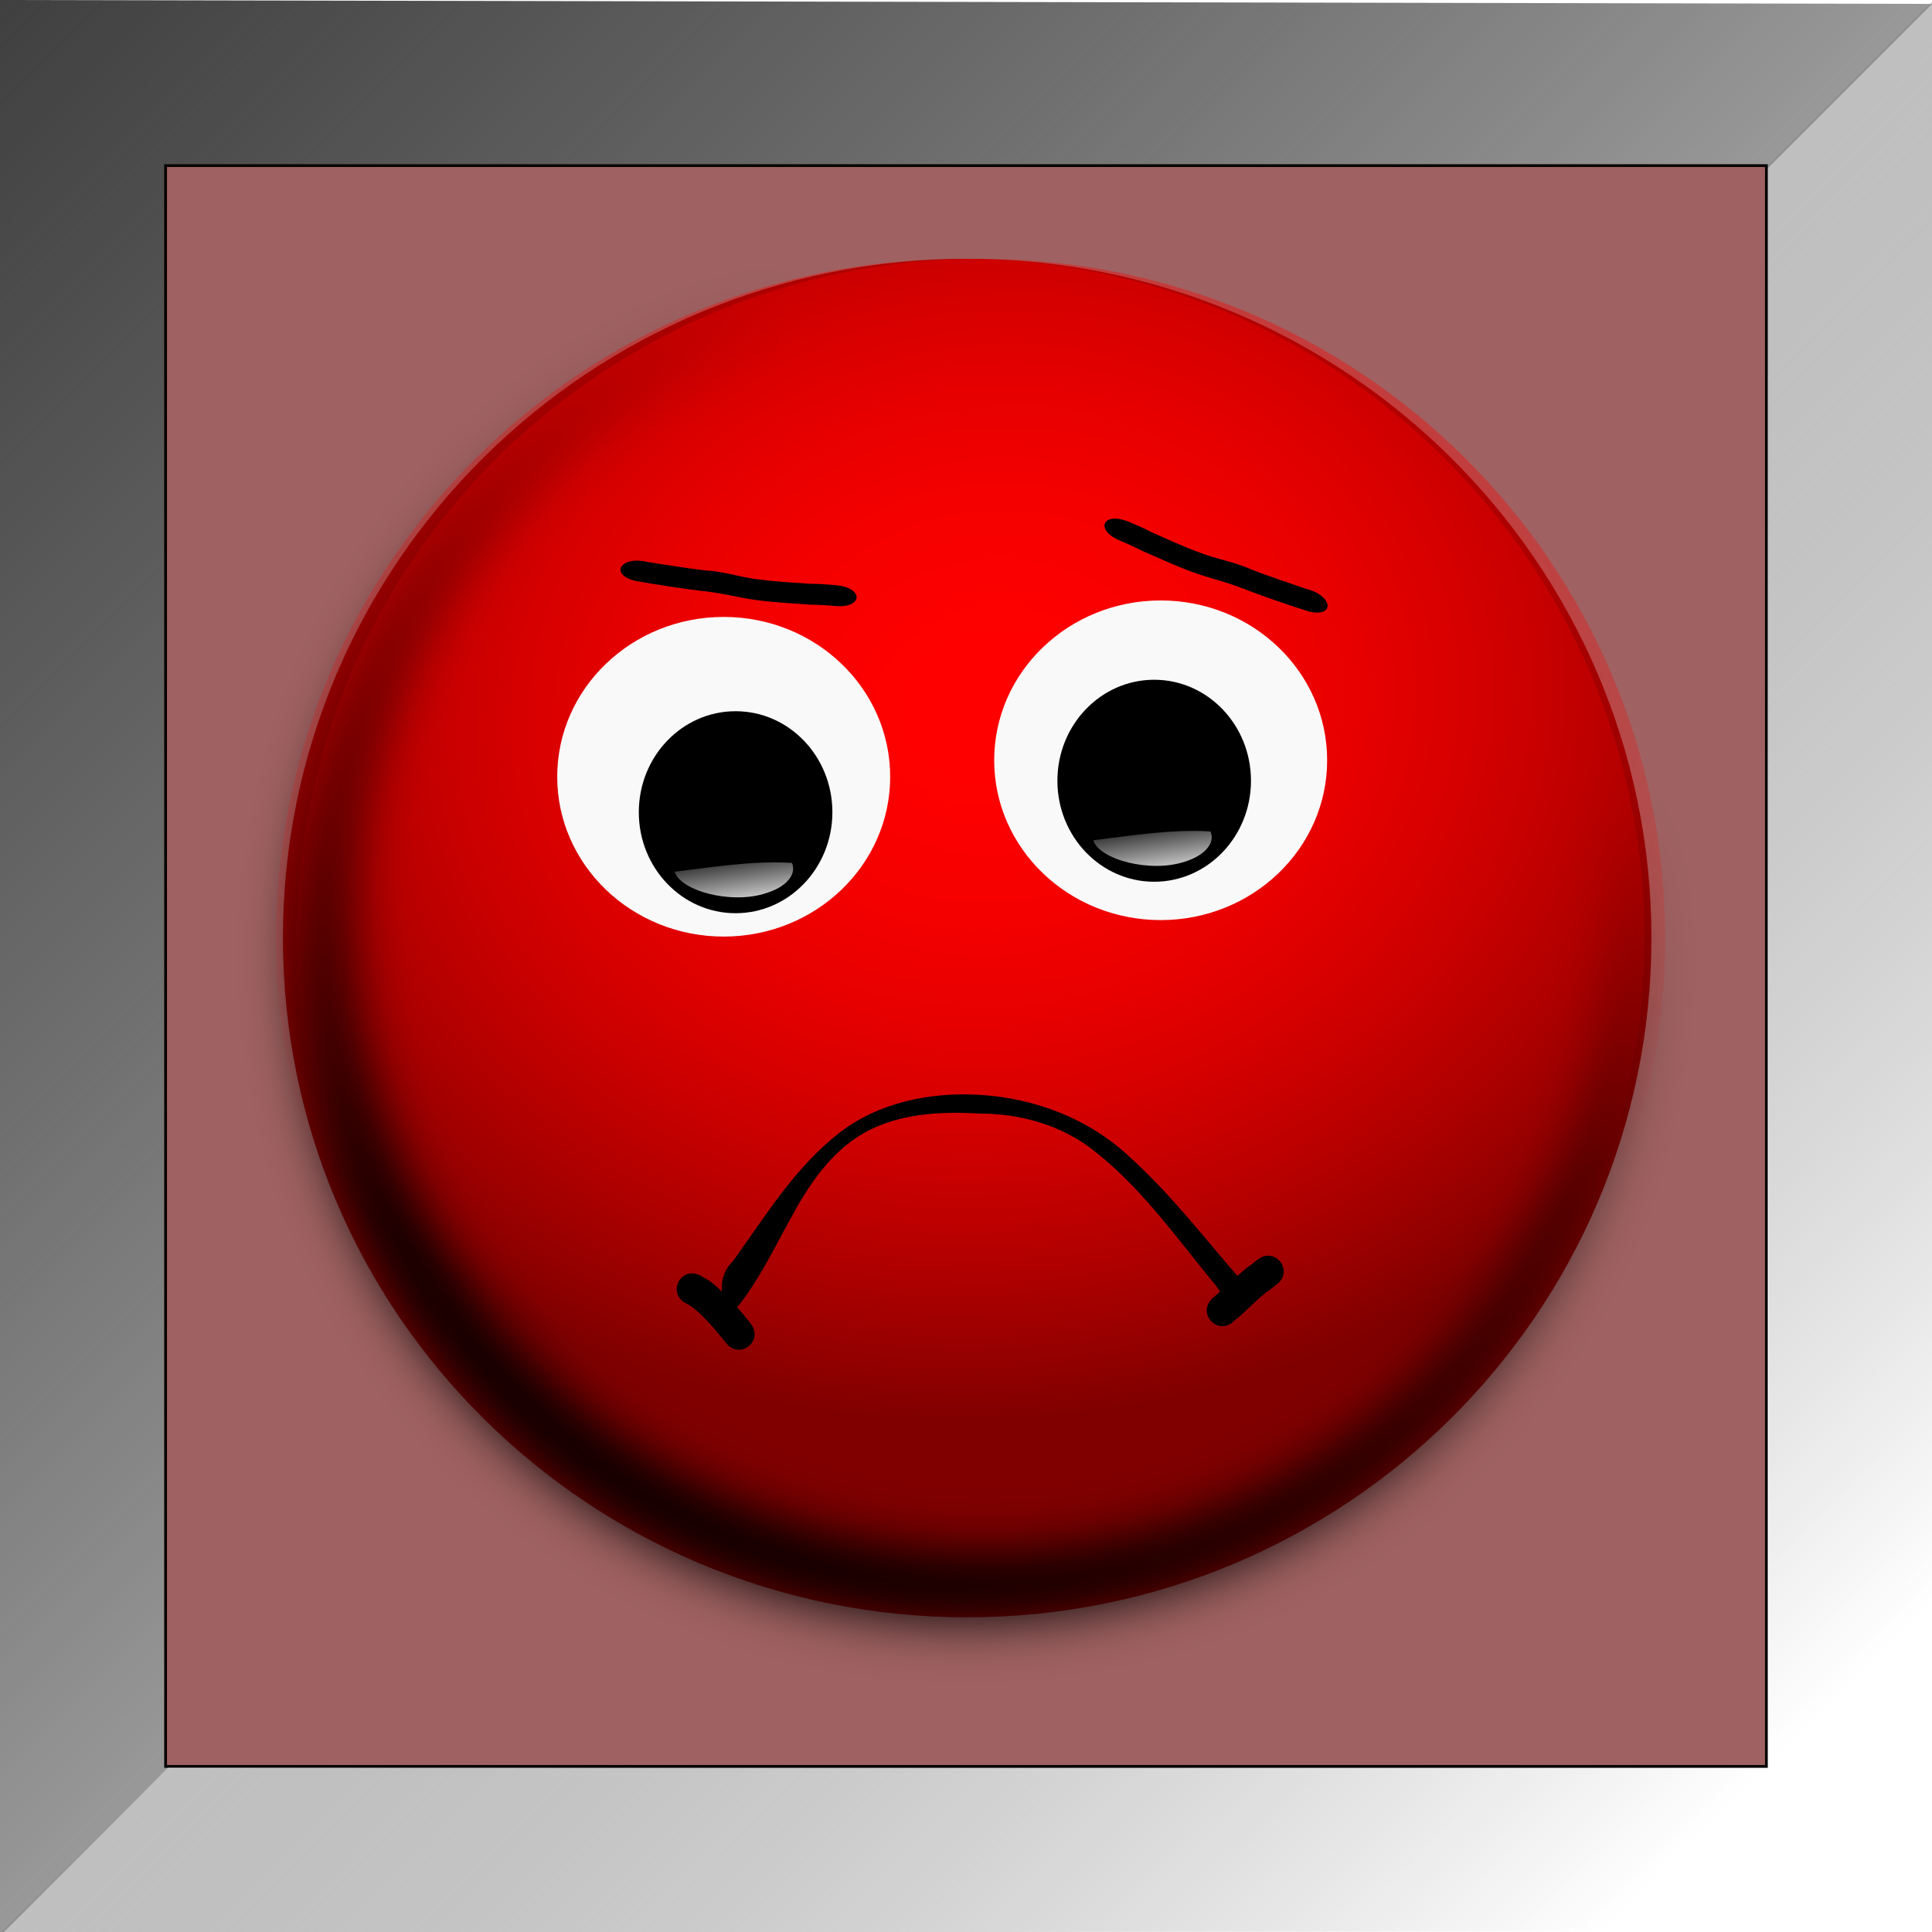
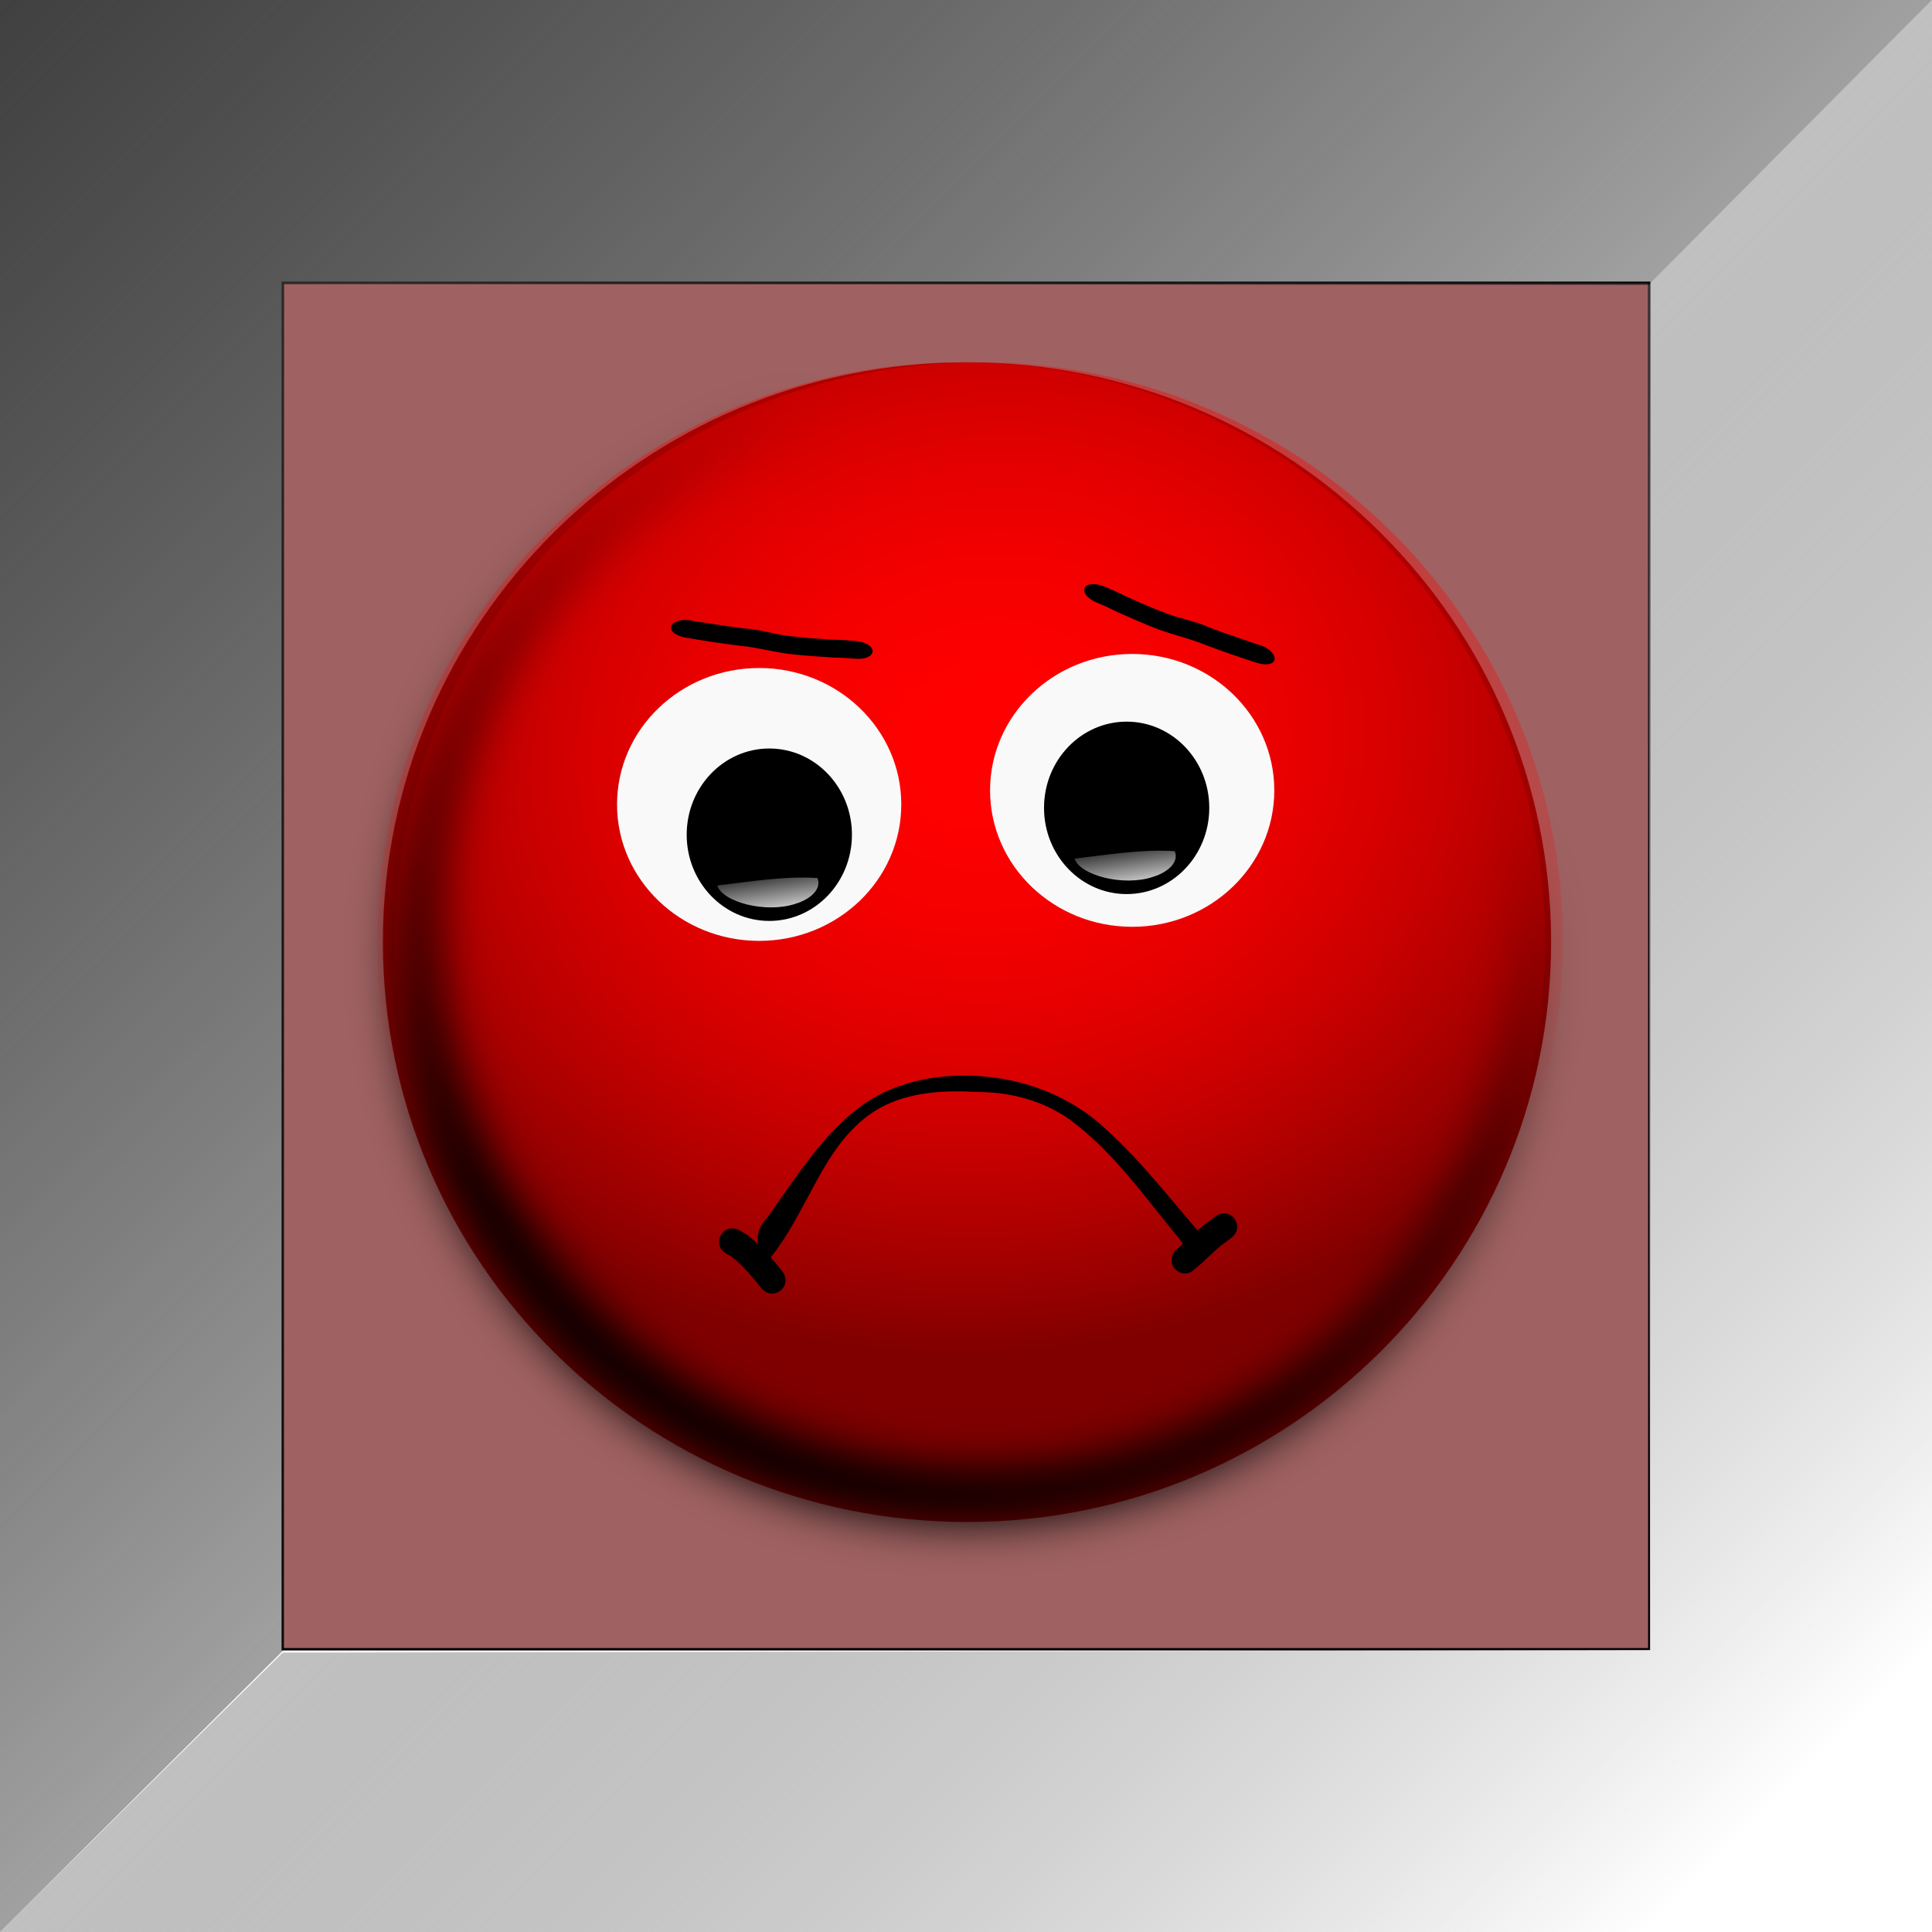
- <svg xmlns="http://www.w3.org/2000/svg" xmlns:xlink="http://www.w3.org/1999/xlink" version="1.1" viewBox="0 0 700 700" id="svg71" width="700" height="700">
+ <svg xmlns="http://www.w3.org/2000/svg" xmlns:xlink="http://www.w3.org/1999/xlink" version="1.1" viewBox="0 0 820 820" id="svg71" width="820" height="820">
  <defs id="defs23">
-     <linearGradient id="linearGradient4658">
-       <stop id="stop4654" offset="0" style="stop-color:#404040;stop-opacity:1" />
-       <stop id="stop4656" offset="1" style="stop-color:#000000;stop-opacity:0" />
-     </linearGradient>
-     <linearGradient id="linearGradient4646">
-       <stop style="stop-color:#ffffff;stop-opacity:1;" offset="0" id="stop4642" />
-       <stop style="stop-color:#000000;stop-opacity:0" offset="1" id="stop4644" />
-     </linearGradient>
    <filter id="f1" width="1.234" y="-0.135" x="-0.117" height="1.271" style="color-interpolation-filters:sRGB">
      <feGaussianBlur stdDeviation="9.732" id="feGaussianBlur2" />
    </filter>
    <radialGradient id="g1" xlink:href="#g2" gradientUnits="userSpaceOnUse" cy="1027.7" cx="-297.84" gradientTransform="matrix(0.66095,-0.084587,0.072013,0.5627,880.67,-1090.9)" r="251.32" />
    <linearGradient id="g2">
      <stop stop-color="#ff0" offset="0" id="stop6" />
      <stop stop-color="#ff0" stop-opacity="0" offset="1" id="stop8" />
    </linearGradient>
    <filter id="f2" style="color-interpolation-filters:sRGB">
      <feGaussianBlur stdDeviation="10.016" id="feGaussianBlur11" />
    </filter>
    <radialGradient id="g3" xlink:href="#g2" gradientUnits="userSpaceOnUse" cy="1027.7" cx="-297.84" gradientTransform="matrix(0.66095,-0.084587,0.072013,0.5627,876.52,-1090.9)" r="251.32" />
    <linearGradient id="g4" x1="157.19" xlink:href="#g5" gradientUnits="userSpaceOnUse" y1="101" gradientTransform="matrix(-0.53106,0.20844,-0.29276,-0.3781,494.56,593.87)" x2="151.48" y2="128.89" />
    <linearGradient id="g5">
      <stop stop-color="#FFF" offset="0" id="stop16" />
      <stop stop-color="#FFF" stop-opacity="0" offset="1" id="stop18" />
    </linearGradient>
    <linearGradient id="g6" x1="157.19" xlink:href="#g5" gradientUnits="userSpaceOnUse" y1="101" gradientTransform="matrix(-0.462,0.19324,-0.25469,-0.35053,537.97,593.21)" x2="151.48" y2="128.89" />
    <linearGradient id="g7" x1="240.85" xlink:href="#g5" gradientUnits="userSpaceOnUse" y1="-35.273" gradientTransform="matrix(3.094307,0,0,3.094307,-185.8967,-100.7884)" x2="178.74" y2="205.58" />
-     <linearGradient xlink:href="#linearGradient4646" id="linearGradient4648" x1="59.646" y1="59.646" x2="640" y2="641.414" gradientUnits="userSpaceOnUse" spreadMethod="pad" gradientTransform="rotate(180,350.1768,350.1768)" />
-     <linearGradient xlink:href="#linearGradient4658" id="linearGradient4652" gradientUnits="userSpaceOnUse" x1="-0.707" y1="2.121" x2="639.293" y2="642.121" spreadMethod="pad" gradientTransform="translate(0.7071,-0.7071)" />
    <filter style="color-interpolation-filters:sRGB" id="f1-8" width="1.234" y="-0.135" x="-0.117" height="1.271">
      <feGaussianBlur stdDeviation="9.732" id="feGaussianBlur4660" />
    </filter>
    <radialGradient id="g1-5" xlink:href="#g2" gradientUnits="userSpaceOnUse" cy="1027.7" cx="-297.84" gradientTransform="matrix(1.190651,-0.1523771,0.129726,1.013661,583.4376,-820.6556)" r="251.32" />
    <filter style="color-interpolation-filters:sRGB" id="f2-0">
      <feGaussianBlur stdDeviation="10.016" id="feGaussianBlur4669" />
    </filter>
    <radialGradient id="g3-9" xlink:href="#g2" gradientUnits="userSpaceOnUse" cy="1027.7" cx="-297.84" gradientTransform="matrix(1.190651,-0.1523771,0.129726,1.013661,575.9617,-820.6556)" r="251.32" />
    <filter style="color-interpolation-filters:sRGB" id="f1-84" width="1.234" y="-0.135" x="-0.117" height="1.271">
      <feGaussianBlur stdDeviation="9.732" id="feGaussianBlur5316" />
    </filter>
    <radialGradient id="g1-7" xlink:href="#g2-6" gradientUnits="userSpaceOnUse" cy="1027.7" cx="-297.84" gradientTransform="matrix(1.551184,-0.1985172,0.1690073,1.320601,-773.7363,-1866.488)" r="251.32" />
    <linearGradient id="g2-6">
      <stop stop-color="#0F0" offset="0" id="stop5320" />
      <stop stop-color="#0F0" stop-opacity="0" offset="1" id="stop5322" />
    </linearGradient>
    <filter style="color-interpolation-filters:sRGB" id="f2-8">
      <feGaussianBlur stdDeviation="10.016" id="feGaussianBlur5325" />
    </filter>
    <radialGradient id="g3-96" xlink:href="#g2-6" gradientUnits="userSpaceOnUse" cy="1027.7" cx="-297.84" gradientTransform="matrix(1.551184,-0.1985172,0.1690073,1.320601,-783.4759,-1866.488)" r="251.32" />
    <linearGradient id="g4-3" x1="157.19" xlink:href="#g5" gradientUnits="userSpaceOnUse" y1="101" gradientTransform="matrix(-2.009158,0.5419462,-1.107596,-0.9830695,-757.7774,-337.9523)" x2="151.48" y2="128.89" />
    <linearGradient id="g6-9" x1="157.19" xlink:href="#g5" gradientUnits="userSpaceOnUse" y1="101" gradientTransform="matrix(-2.009158,0.5419462,-1.107596,-0.9830695,-561.0602,-352.7377)" x2="151.48" y2="128.89" />
    <linearGradient id="g7-6" x1="240.85" xlink:href="#g5" gradientUnits="userSpaceOnUse" y1="-35.273" gradientTransform="matrix(4.03127,0,0,4.03127,-1776.027,-928.6435)" x2="178.74" y2="205.58" />
    <filter style="color-interpolation-filters:sRGB" id="f1-5" width="1.234" y="-0.135" x="-0.117" height="1.271">
      <feGaussianBlur stdDeviation="9.732" id="feGaussianBlur1999" />
    </filter>
    <radialGradient id="g1-9" xlink:href="#g2-3" gradientUnits="userSpaceOnUse" cy="1027.7" cx="-297.84" gradientTransform="matrix(1.5531,-0.1987625,0.1692162,1.322232,1304.679,-1192.286)" r="251.32" />
    <linearGradient id="g2-3">
      <stop stop-color="#F00" offset="0" id="stop2003" />
      <stop stop-color="#F00" stop-opacity="0" offset="1" id="stop2005" />
    </linearGradient>
    <filter style="color-interpolation-filters:sRGB" id="f2-4">
      <feGaussianBlur stdDeviation="10.016" id="feGaussianBlur2008" />
    </filter>
    <radialGradient id="g3-6" xlink:href="#g2-3" gradientUnits="userSpaceOnUse" cy="1027.7" cx="-297.84" gradientTransform="matrix(1.5531,-0.1987625,0.1692162,1.322232,1294.927,-1192.286)" r="251.32" />
    <linearGradient id="g4-2" x1="157.19" xlink:href="#g5" gradientUnits="userSpaceOnUse" y1="101" gradientTransform="matrix(-2.01164,0.5426158,-1.108965,-0.9842842,1320.657,337.9037)" x2="151.48" y2="128.89" />
    <linearGradient id="g6-5" x1="157.19" xlink:href="#g5" gradientUnits="userSpaceOnUse" y1="101" gradientTransform="matrix(-2.01164,0.5426158,-1.108965,-0.9842842,1517.617,323.335)" x2="151.48" y2="128.89" />
    <linearGradient id="g7-3" x1="240.85" xlink:href="#g5" gradientUnits="userSpaceOnUse" y1="-35.273" gradientTransform="matrix(4.036251,0,0,4.036251,301.1495,-253.306)" x2="178.74" y2="205.58" />
+     <linearGradient xlink:href="#linearGradient4658" id="linearGradient4652" gradientUnits="userSpaceOnUse" x1="-60.354" y1="-58.939" x2="639.293" y2="642.121" spreadMethod="pad" gradientTransform="rotate(-90,349.2929,350.7071)" />
+     <linearGradient id="linearGradient4658">
+       <stop id="stop4654" offset="0" style="stop-color:#404040;stop-opacity:1" />
+       <stop id="stop4656" offset="1" style="stop-color:#000000;stop-opacity:0" />
+     </linearGradient>
+     <linearGradient xlink:href="#linearGradient4646" id="linearGradient4648" x1="-0.354" y1="1.061" x2="640" y2="641.414" gradientUnits="userSpaceOnUse" spreadMethod="pad" gradientTransform="rotate(90,350,350.7071)" />
+     <linearGradient id="linearGradient4646">
+       <stop style="stop-color:#ffffff;stop-opacity:1;" offset="0" id="stop4642" />
+       <stop style="stop-color:#000000;stop-opacity:0" offset="1" id="stop4644" />
+     </linearGradient>
+     <filter style="color-interpolation-filters:sRGB" id="f2-0-3">
+       <feGaussianBlur stdDeviation="10.016" id="feGaussianBlur4669-1" />
+     </filter>
+     <radialGradient id="g1-7-9" xlink:href="#g2-6" gradientUnits="userSpaceOnUse" cy="1027.7" cx="-297.84" gradientTransform="matrix(1.551184,-0.1985172,0.1690073,1.320601,-773.7363,-1866.488)" r="251.32" />
+     <filter style="color-interpolation-filters:sRGB" id="f2-8-7">
+       <feGaussianBlur stdDeviation="10.016" id="feGaussianBlur5325-6" />
+     </filter>
+     <radialGradient id="g3-96-8" xlink:href="#g2-6" gradientUnits="userSpaceOnUse" cy="1027.7" cx="-297.84" gradientTransform="matrix(1.551184,-0.1985172,0.1690073,1.320601,-783.4759,-1866.488)" r="251.32" />
  </defs>
-   <g id="g9780">
-     <path id="path4650" d="m 0,701.414 60.707,-60.707 v -580 L 640,61.414 l 60,-60 L 0,0 Z" style="fill:url(#linearGradient4652);fill-opacity:1;stroke:none;stroke-width:1px;stroke-linecap:butt;stroke-linejoin:miter;stroke-opacity:1" />
-     <path style="fill:url(#linearGradient4648);fill-opacity:1;stroke:none;stroke-width:1px;stroke-linecap:butt;stroke-linejoin:miter;stroke-opacity:1" d="m 700.354,0.354 -60,60 0.707,579.293 -580.354,1.061 -60.354,59.646 700.707,-0.707 z" id="path3823" />
-   </g>
-   <rect style="fill:#9f6161;fill-opacity:1;stroke:#000000;stroke-opacity:1" id="rect3825" width="580" height="580" x="60" y="-640" transform="rotate(90)" />
-   <g id="g2286" transform="matrix(0.7700432,0,0,0.7700432,-418.5157,82.21081)">
+   <rect style="fill:#9f6161;fill-opacity:1;stroke:#000000;stroke-opacity:1" id="rect3825" width="580" height="580" x="120" y="-700" transform="rotate(90)" />
+   <g id="g2286" transform="matrix(0.7700432,0,0,0.7700432,-358.5157,142.2108)">
    <path id="path2024" d="m 1320.516,334.614 c 0,176.51 -144.141,319.596 -321.946,319.596 -177.807,0 -321.946,-143.089 -321.946,-319.596 0,-176.51 144.141,-319.596 321.946,-319.596 177.807,0 321.946,143.089 321.946,319.596 z" style="fill:#800000;stroke-width:2.35" />
    <path id="path2026" d="m 1327.002,334.614 c 0,176.51 -144.142,319.596 -321.946,319.596 -177.807,0 -321.946,-143.089 -321.946,-319.596 0,-176.51 144.141,-319.596 321.946,-319.596 177.807,0 321.946,143.089 321.946,319.596 z" style="fill:url(#g1-9);stroke-width:2.35" />
    <path id="path2028" transform="matrix(1.268892,0,0,1.274602,1336.988,-256.8307)" d="m -328.41,233.72 z m 0,0 c -73.616,18.458 -137.46,72.67 -166.19,143.09 -28.376,66.802 -24.561,146.75 11,210.25 34.527,63.934 98.89,110.76 170.41,123.56 71.41,13.761 148.29,-5.562 203.95,-52.582 50.759,-41.847 83.795,-105.02 87.805,-170.82 1.755,-25.83 -0.681,-51.881 -7.101,-76.879 14.473,67.312 -3.045,140.49 -46.656,193.62 -41.235,51.728 -105.3,84.875 -171.71,87.818 -64.77,3.591 -130.55,-20.397 -176.95,-65.704 -47.713,-45.689 -74.942,-112.32 -71.52,-178.71 2.882,-73.418 43.005,-143.78 104.18,-184.06 19.31,-12.828 40.577,-22.869 62.781,-29.594 z" style="filter:url(#f2-4)" />
    <path id="path2030" d="m 1317.25,334.614 c 0,176.51 -144.141,319.596 -321.946,319.596 -177.807,0 -321.946,-143.089 -321.946,-319.596 0,-176.51 144.141,-319.596 321.946,-319.596 177.807,0 321.946,143.089 321.946,319.596 z" style="fill:url(#g3-6);stroke-width:2.35" />
    <g id="g2038" transform="matrix(2.910697,0,0,-2.910697,1054.542,1604.046)">
      <path id="path2032" d="m -57.25,375.91 c -2.367,1.979 -2.066,5.954 0.125,7.938 5.268,7.326 10.07,15.253 17.307,20.852 6.295,4.847 14.53,6.516 22.339,6.097 9.029,-0.455 18.028,-3.876 24.62,-10.152 7.006,-6.34 12.694,-13.94 18.921,-20.99 0.645,-1.208 -0.299,-3.123 -1.807,-2.702 -1.968,0.275 -2.636,2.462 -3.881,3.723 -6.289,7.688 -12.137,15.98 -20.23,21.919 -4.979,3.49 -11.087,5.13 -17.13,5.152 -6.352,0.369 -13.08,0.104 -18.774,-3.048 -5.558,-3.099 -9.159,-8.61 -12.106,-14.073 -2.75,-4.968 -5.193,-10.176 -8.854,-14.564 -0.141,-0.117 -0.341,-0.248 -0.531,-0.156 z" />
      <path id="path2034" d="m -54.203,373.77 c -1.963,2.526 -4.115,4.934 -6.635,6.912 -0.469,0.277 -0.937,0.554 -1.406,0.831 -3.113,1.779 -5.628,-2.624 -2.515,-4.403 l 0.829,-0.446 c 2.197,-1.64 3.955,-3.817 5.671,-5.936 2.151,-2.868 6.208,0.174 4.056,3.042 z" />
      <path id="path2036" d="m 23.949,374.26 c 2.042,1.603 3.725,3.641 5.874,5.106 0.334,0.257 0.667,0.515 1.001,0.772 2.834,2.196 -0.272,6.204 -3.106,4.008 -0.271,-0.211 -0.542,-0.422 -0.813,-0.634 -2.351,-1.689 -4.326,-3.81 -6.541,-5.667 -2.535,-2.535 1.05,-6.121 3.585,-3.585 z" />
    </g>
    <path style="stroke-width:2.35" id="path2040" d="m 1158.216,170.363 c -8.659,-3.038 -17.432,-5.859 -26.012,-9.18 -8.094,-3.779 -16.783,-4.862 -24.894,-8.202 -7.385,-2.687 -14.419,-6.051 -21.612,-9.151 -3.547,-1.894 -7.274,-3.478 -11.026,-5.052 -12.278,-5.086 -16.358,3.811 -4.08,8.897 3.634,1.475 7.128,3.116 10.596,4.871 7.602,3.25 15.041,6.813 22.837,9.651 8.342,3.126 16.734,4.845 25.023,8.251 9.942,3.768 20.032,7.233 30.094,10.466 12.596,3.129 11.669,-7.422 -0.926,-10.551 z" />
    <path style="stroke-width:2.35" id="path2042" d="m 848.228,157.674 c 9.078,1.34 18.156,2.925 27.295,3.977 8.923,0.421 17.118,3.505 25.852,4.323 7.787,1.058 15.578,1.353 23.388,1.956 4.021,-0.026 8.057,0.305 12.11,0.658 13.235,1.211 12.707,10.984 -0.528,9.774 -3.902,-0.385 -7.759,-0.559 -11.645,-0.619 -8.242,-0.66 -16.484,-0.967 -24.706,-2.083 -8.838,-1.114 -17.067,-3.497 -25.989,-4.339 -10.553,-1.291 -21.097,-2.919 -31.508,-4.739 -12.605,-3.09 -6.876,-11.999 5.729,-8.908 z" />
    <path id="path2044" d="m 962.343,258.715 c 0,41.53 -35.071,75.198 -78.333,75.198 -43.262,0 -78.333,-33.668 -78.333,-75.198 0,-41.53 35.071,-75.201 78.333,-75.201 43.262,0 78.333,33.668 78.333,75.201 z" style="fill:#f9f9f9;stroke-width:2.35" />
    <path style="stroke-width:2.35" id="path2046" d="m 935.147,275.399 c 0,26.245 -20.389,47.52 -45.541,47.52 -25.152,0 -45.541,-21.276 -45.541,-47.52 0,-26.244 20.389,-47.52 45.541,-47.52 25.152,0 45.541,21.276 45.541,47.52 z" />
    <path id="path2048" d="m 904,313.466 c 9.588,-2.911 14.442,-8.955 12.101,-14.213 -18.698,-1.165 -37.93,2.099 -55.178,4.135 2.839,9.121 26.882,15.496 43.077,10.078 z" style="fill:url(#g4-2);stroke-width:2.35" />
    <path id="path2050" d="m 1167.944,250.961 c 0,41.53 -35.071,75.198 -78.333,75.198 -43.262,0 -78.333,-33.668 -78.333,-75.198 0,-41.53 35.071,-75.201 78.333,-75.201 43.262,0 78.333,33.668 78.333,75.201 z" style="fill:#f9f9f9;stroke-width:2.35" />
    <path style="stroke-width:2.35" id="path2052" d="m 1132.102,260.595 c 0,26.245 -20.389,47.52 -45.541,47.52 -25.152,0 -45.541,-21.276 -45.541,-47.52 0,-26.244 20.39,-47.52 45.541,-47.52 25.152,0 45.541,21.276 45.541,47.52 z" />
    <path id="path2054" d="m 1100.956,298.662 c 9.588,-2.911 14.442,-8.955 12.101,-14.213 -18.698,-1.165 -37.931,2.099 -55.178,4.135 2.839,9.121 26.882,15.496 43.077,10.078 z" style="fill:url(#g6-5);stroke-width:2.35" />
  </g>
+   <g id="g9854" transform="rotate(90,350,410.3535)">
+     <path id="path4650" d="M 759.646,760.354 640,640 H 60 L 60.707,60.707 -60.354,-59.646 v 820 z" style="fill:url(#linearGradient4652);fill-opacity:1;stroke:none;stroke-width:1px;stroke-linecap:butt;stroke-linejoin:miter;stroke-opacity:1" />
+     <path style="fill:url(#linearGradient4648);fill-opacity:1;stroke:none;stroke-width:1px;stroke-linecap:butt;stroke-linejoin:miter;stroke-opacity:1" d="M -60.354,-59.646 60.707,60.707 640,60 l 1.061,580.354 118.586,120 v -820 z" id="path3823" />
+   </g>
</svg>
